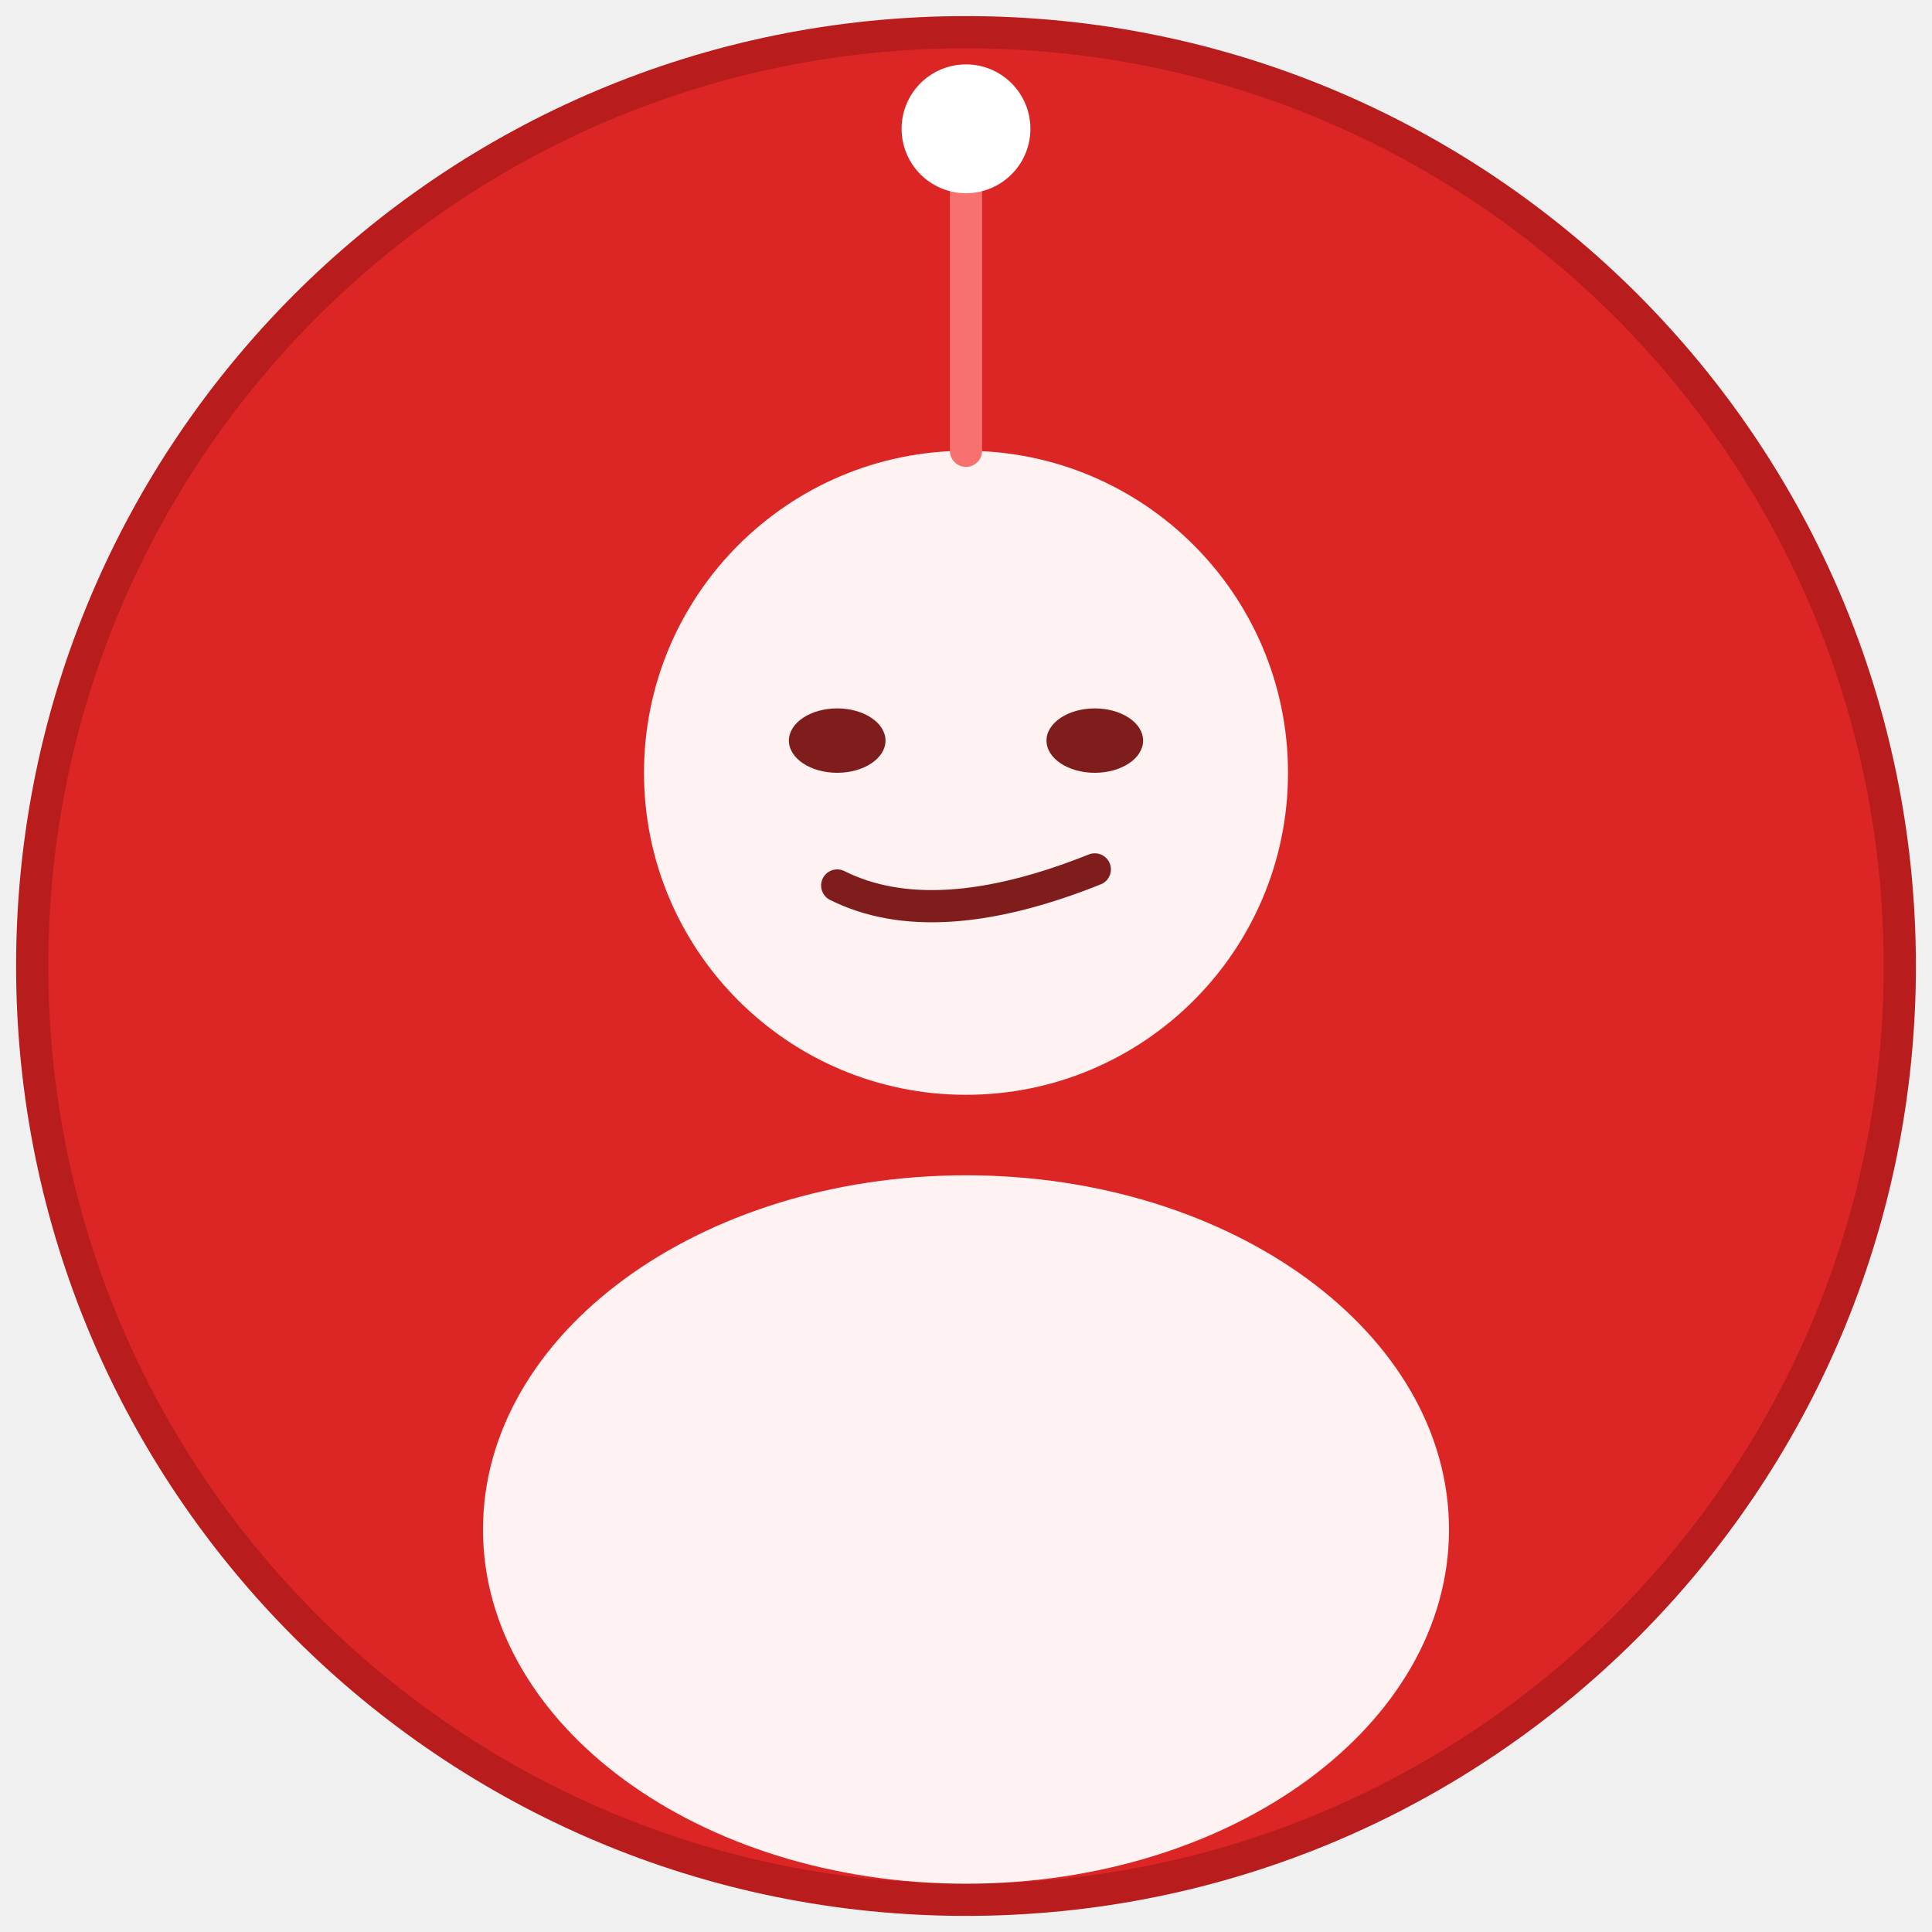
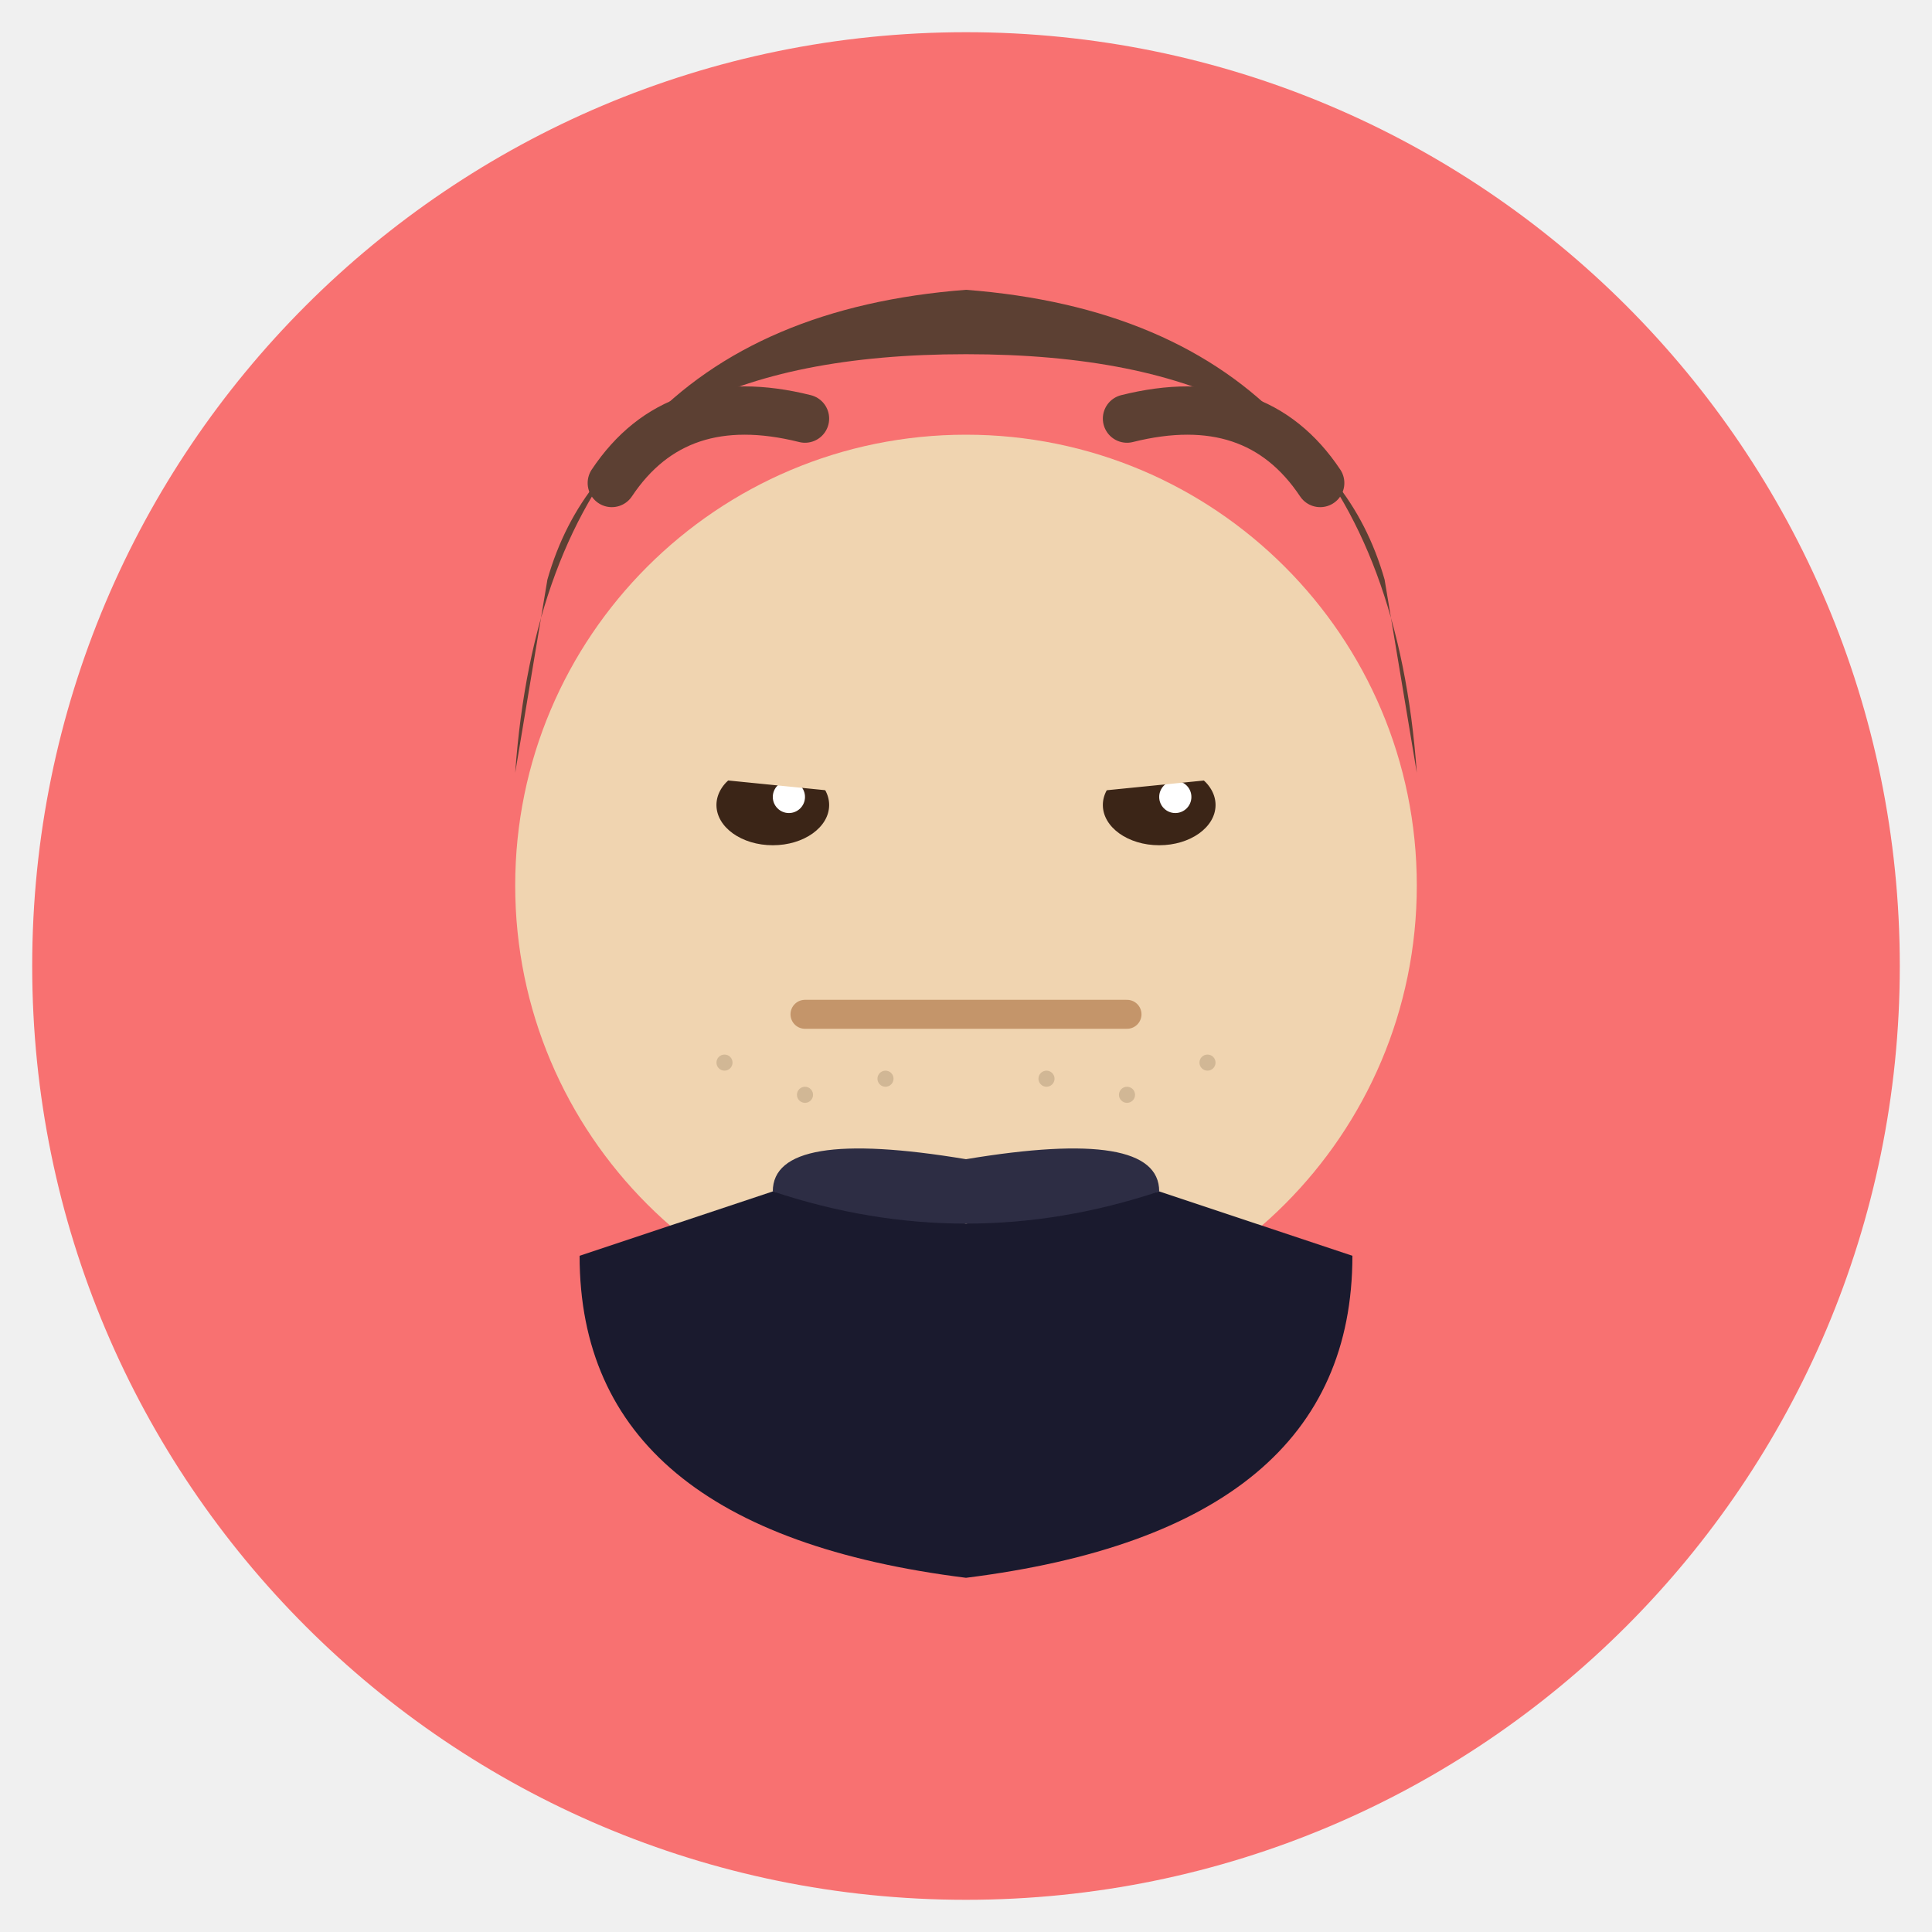
<svg xmlns="http://www.w3.org/2000/svg" viewBox="0 0 120 120" width="120" height="120">
-   <circle cx="60" cy="60" r="58" fill="#dc2626" stroke="#b91c1c" stroke-width="2" />
-   <circle cx="60" cy="48" r="20" fill="#fef2f2" />
-   <ellipse cx="60" cy="95" rx="30" ry="22" fill="#fef2f2" />
-   <ellipse cx="52" cy="46" rx="3" ry="2" fill="#7f1d1d" />
-   <ellipse cx="68" cy="46" rx="3" ry="2" fill="#7f1d1d" />
-   <path d="M 52 55 Q 58 58 68 54" fill="none" stroke="#7f1d1d" stroke-width="2" stroke-linecap="round" />
-   <line x1="60" y1="28" x2="60" y2="10" stroke="#f87171" stroke-width="2" stroke-linecap="round" />
-   <circle cx="60" cy="8" r="4" fill="#ffffff" />
+   <circle cx="60" cy="60" r="58" fill="#f87171" />
+   <circle cx="60" cy="55" r="28" fill="#f0d4b0" />
+   <path d="M32 48 Q34 20 60 18 Q86 20 88 48 L86 36 Q82 22 60 22 Q38 22 34 36 Z" fill="#5c4033" />
+   <path d="M38 30 Q42 24 50 26" fill="none" stroke="#5c4033" stroke-width="3" stroke-linecap="round" />
+   <path d="M70 26 Q78 24 82 30" fill="none" stroke="#5c4033" stroke-width="3" stroke-linecap="round" />
+   <ellipse cx="48" cy="50" rx="3.5" ry="2.5" fill="#3b2517" />
+   <ellipse cx="72" cy="50" rx="3.5" ry="2.5" fill="#3b2517" />
+   <circle cx="49" cy="49.5" r="1" fill="#fff" />
+   <circle cx="73" cy="49.5" r="1" fill="#fff" />
+   <path d="M43 47 L53 48" fill="none" stroke="#f0d4b0" stroke-width="2.5" />
+   <path d="M67 48 L77 47" fill="none" stroke="#f0d4b0" stroke-width="2.5" />
+   <line x1="50" y1="63" x2="70" y2="63" stroke="#c4956a" stroke-width="1.8" stroke-linecap="round" />
+   <circle cx="45" cy="66" r="0.5" fill="#8b7355" opacity="0.3" />
+   <circle cx="50" cy="68" r="0.5" fill="#8b7355" opacity="0.3" />
+   <circle cx="55" cy="67" r="0.5" fill="#8b7355" opacity="0.3" />
+   <circle cx="65" cy="67" r="0.5" fill="#8b7355" opacity="0.3" />
+   <circle cx="70" cy="68" r="0.5" fill="#8b7355" opacity="0.3" />
+   <circle cx="75" cy="66" r="0.5" fill="#8b7355" opacity="0.3" />
+   <path d="M36 78 Q36 95 60 98 Q84 95 84 78 L72 74 L60 76 L48 74 Z" fill="#1a1a2e" />
+   <path d="M48 74 Q60 78 72 74 Q72 70 60 72 Q48 70 48 74 Z" fill="#2d2d44" />
</svg>
